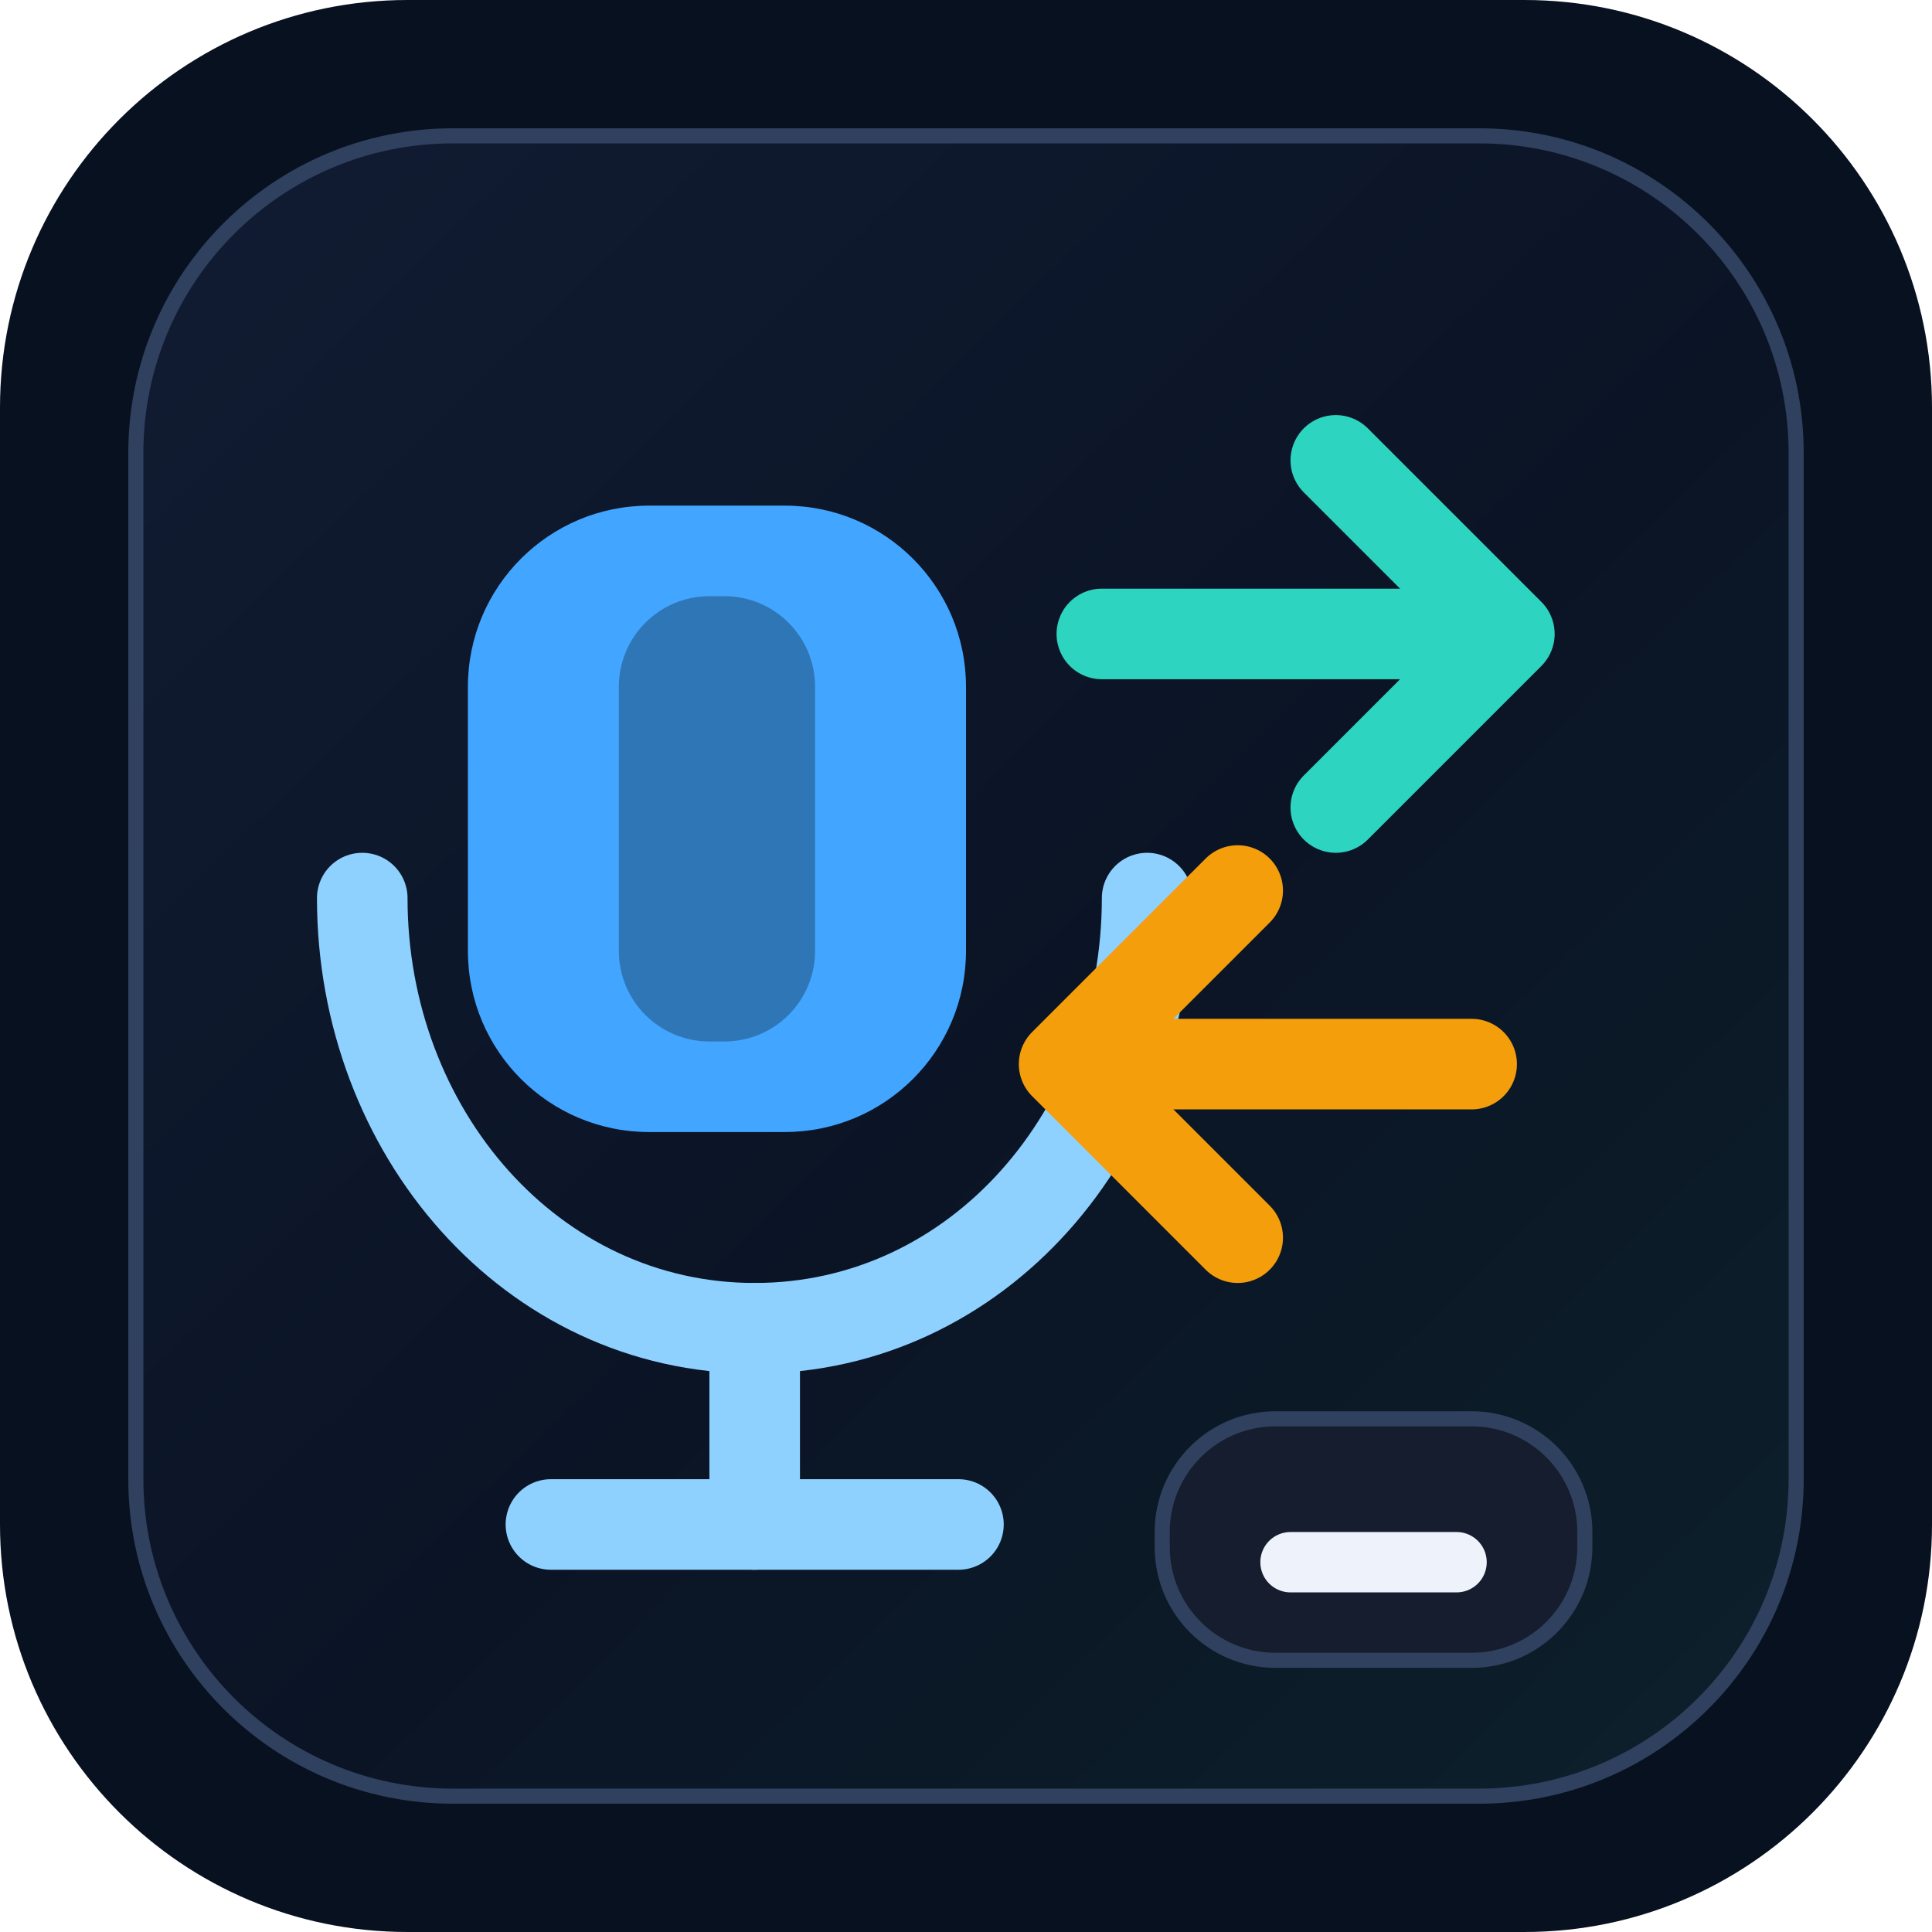
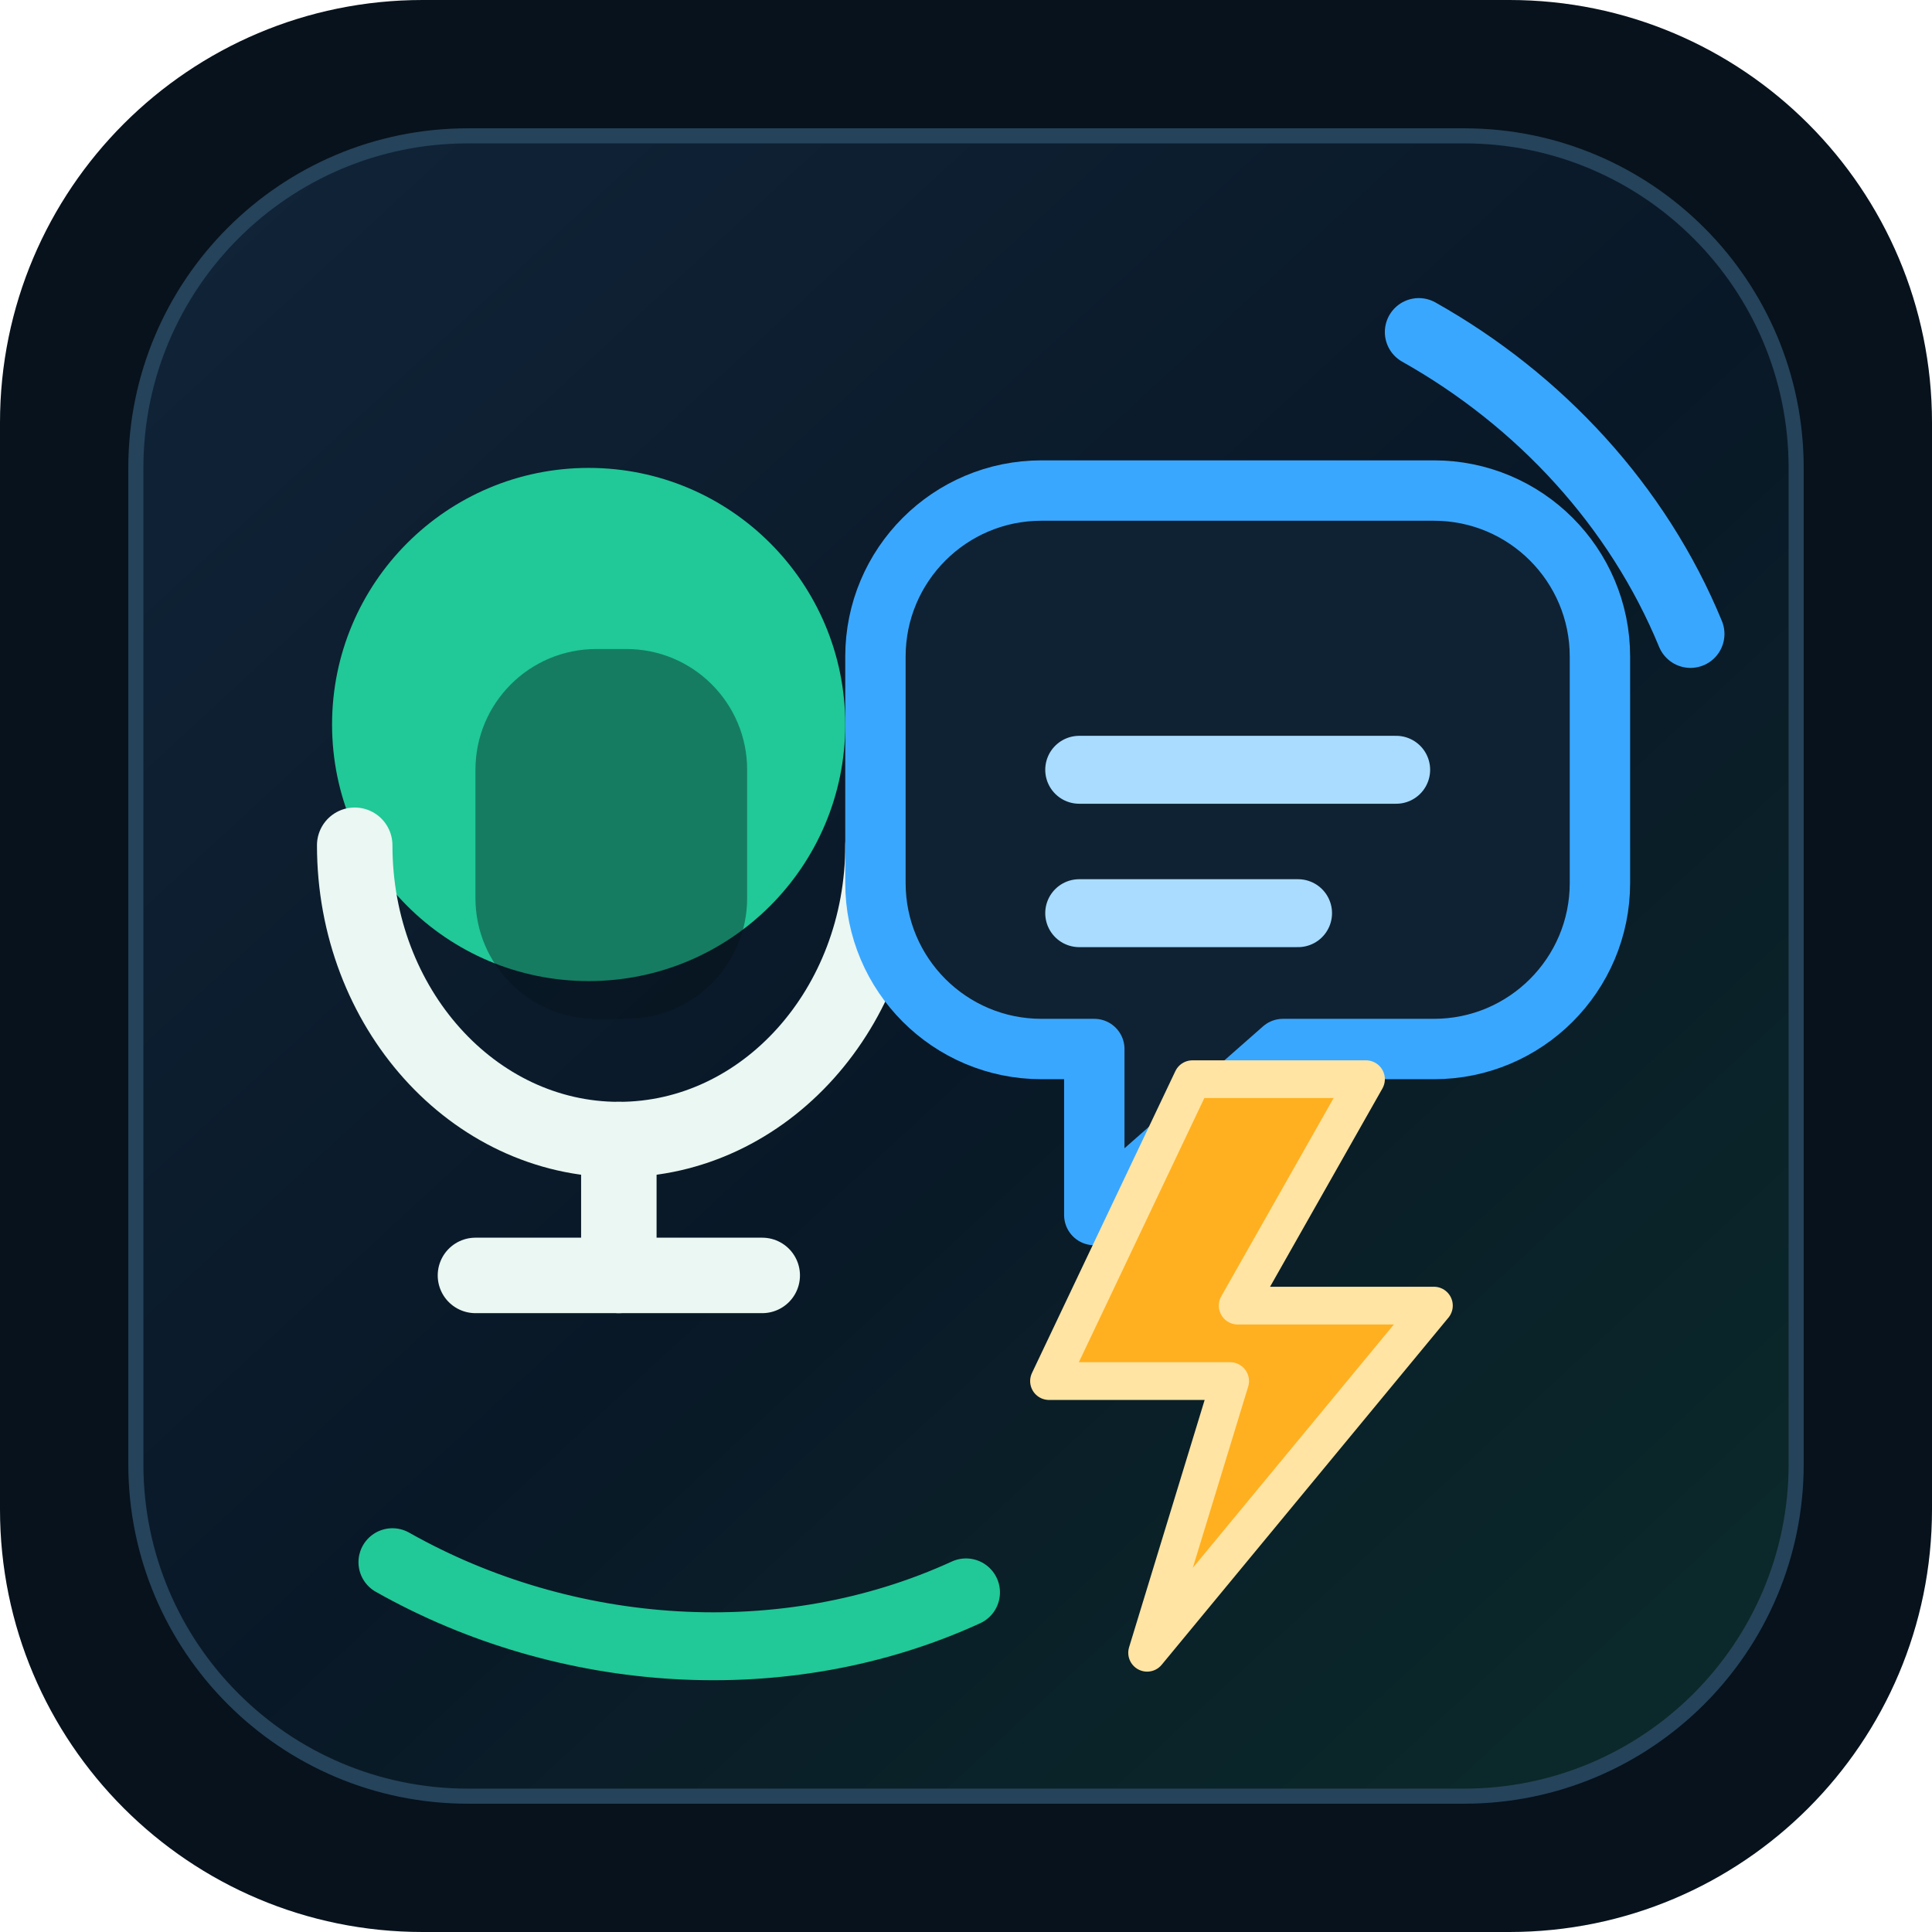
<svg xmlns="http://www.w3.org/2000/svg" width="256" height="256" viewBox="0 0 256 256" fill="none">
-   <rect width="256" height="256" rx="54" fill="#08111F" />
-   <rect x="18" y="18" width="220" height="220" rx="42" fill="url(#bg)" stroke="#2F415F" stroke-width="2" />
-   <path d="M62 91C62 77.745 72.745 67 86 67H104C117.255 67 128 77.745 128 91V126C128 139.255 117.255 150 104 150H86C72.745 150 62 139.255 62 126V91Z" fill="#42A5FF" />
-   <path d="M82 91C82 84.373 87.373 79 94 79H96C102.627 79 108 84.373 108 91V126C108 132.627 102.627 138 96 138H94C87.373 138 82 132.627 82 126V91Z" fill="#08111F" fill-opacity="0.32" />
-   <path d="M48 119C48 149.928 70.386 176 100 176C129.614 176 152 149.928 152 119" stroke="#8ED1FF" stroke-width="12" stroke-linecap="round" />
-   <path d="M100 176V202" stroke="#8ED1FF" stroke-width="12" stroke-linecap="round" />
-   <path d="M73 202H127" stroke="#8ED1FF" stroke-width="12" stroke-linecap="round" />
-   <path d="M146 84H197" stroke="#2DD4BF" stroke-width="12" stroke-linecap="round" />
-   <path d="M177 61L200 84L177 107" stroke="#2DD4BF" stroke-width="12" stroke-linecap="round" stroke-linejoin="round" />
-   <path d="M195 141H144" stroke="#F59E0B" stroke-width="12" stroke-linecap="round" />
-   <path d="M164 118L141 141L164 164" stroke="#F59E0B" stroke-width="12" stroke-linecap="round" stroke-linejoin="round" />
-   <path d="M154 203C154 194.716 160.716 188 169 188H195C203.284 188 210 194.716 210 203V205C210 213.284 203.284 220 195 220H169C160.716 220 154 213.284 154 205V203Z" fill="#151D2E" stroke="#2F415F" stroke-width="2" />
-   <path d="M171 207H193" stroke="#EEF3FB" stroke-width="8" stroke-linecap="round" />
+   <rect width="256" height="256" rx="56" fill="#07121C" />
+   <rect x="18" y="18" width="220" height="220" rx="44" fill="url(#panel)" stroke="#25435A" stroke-width="2" />
+   <circle cx="78" cy="96" r="34" fill="#20C997" />
+   <path d="M63 102C63 93.163 70.163 86 79 86H83C91.837 86 99 93.163 99 102V119C99 127.837 91.837 135 83 135H79C70.163 135 63 127.837 63 119V102Z" fill="#06111A" fill-opacity=".42" />
+   <path d="M47 112C47 133.539 62.67 151 82 151C101.33 151 117 133.539 117 112" stroke="#EAF7F2" stroke-width="10" stroke-linecap="round" />
+   <path d="M82 151V169" stroke="#EAF7F2" stroke-width="10" stroke-linecap="round" />
+   <path d="M63 169H101" stroke="#EAF7F2" stroke-width="10" stroke-linecap="round" />
+   <path d="M138 65H190C202.15 65 212 74.85 212 87V117C212 129.15 202.15 139 190 139H170L145 161V139H138C125.85 139 116 129.15 116 117V87C116 74.85 125.85 65 138 65Z" fill="#0F2233" stroke="#3AA7FF" stroke-width="8" stroke-linejoin="round" />
+   <path d="M143 102H185" stroke="#A9DCFF" stroke-width="9" stroke-linecap="round" />
+   <path d="M143 121H172" stroke="#A9DCFF" stroke-width="9" stroke-linecap="round" />
+   <path d="M139 183L158 143H181L164 173H190L152 219L163 183H139Z" fill="#FFB020" stroke="#FFE4A3" stroke-width="5" stroke-linejoin="round" />
+   <path d="M52 207C75 220 104 222 128 211" stroke="#20C997" stroke-width="9" stroke-linecap="round" />
+   <path d="M188 44C204 53 217 67 224 84" stroke="#3AA7FF" stroke-width="9" stroke-linecap="round" />
  <defs>
-     <linearGradient id="bg" x1="36" y1="33" x2="224" y2="226" gradientUnits="userSpaceOnUse">
-       <stop stop-color="#101B31" />
-       <stop offset="0.55" stop-color="#0B1425" />
-       <stop offset="1" stop-color="#0C1F2A" />
+     <linearGradient id="panel" x1="34" y1="25" x2="225" y2="232" gradientUnits="userSpaceOnUse">
+       <stop stop-color="#102337" />
+       <stop offset=".52" stop-color="#091827" />
+       <stop offset="1" stop-color="#0B2A2A" />
    </linearGradient>
  </defs>
</svg>
